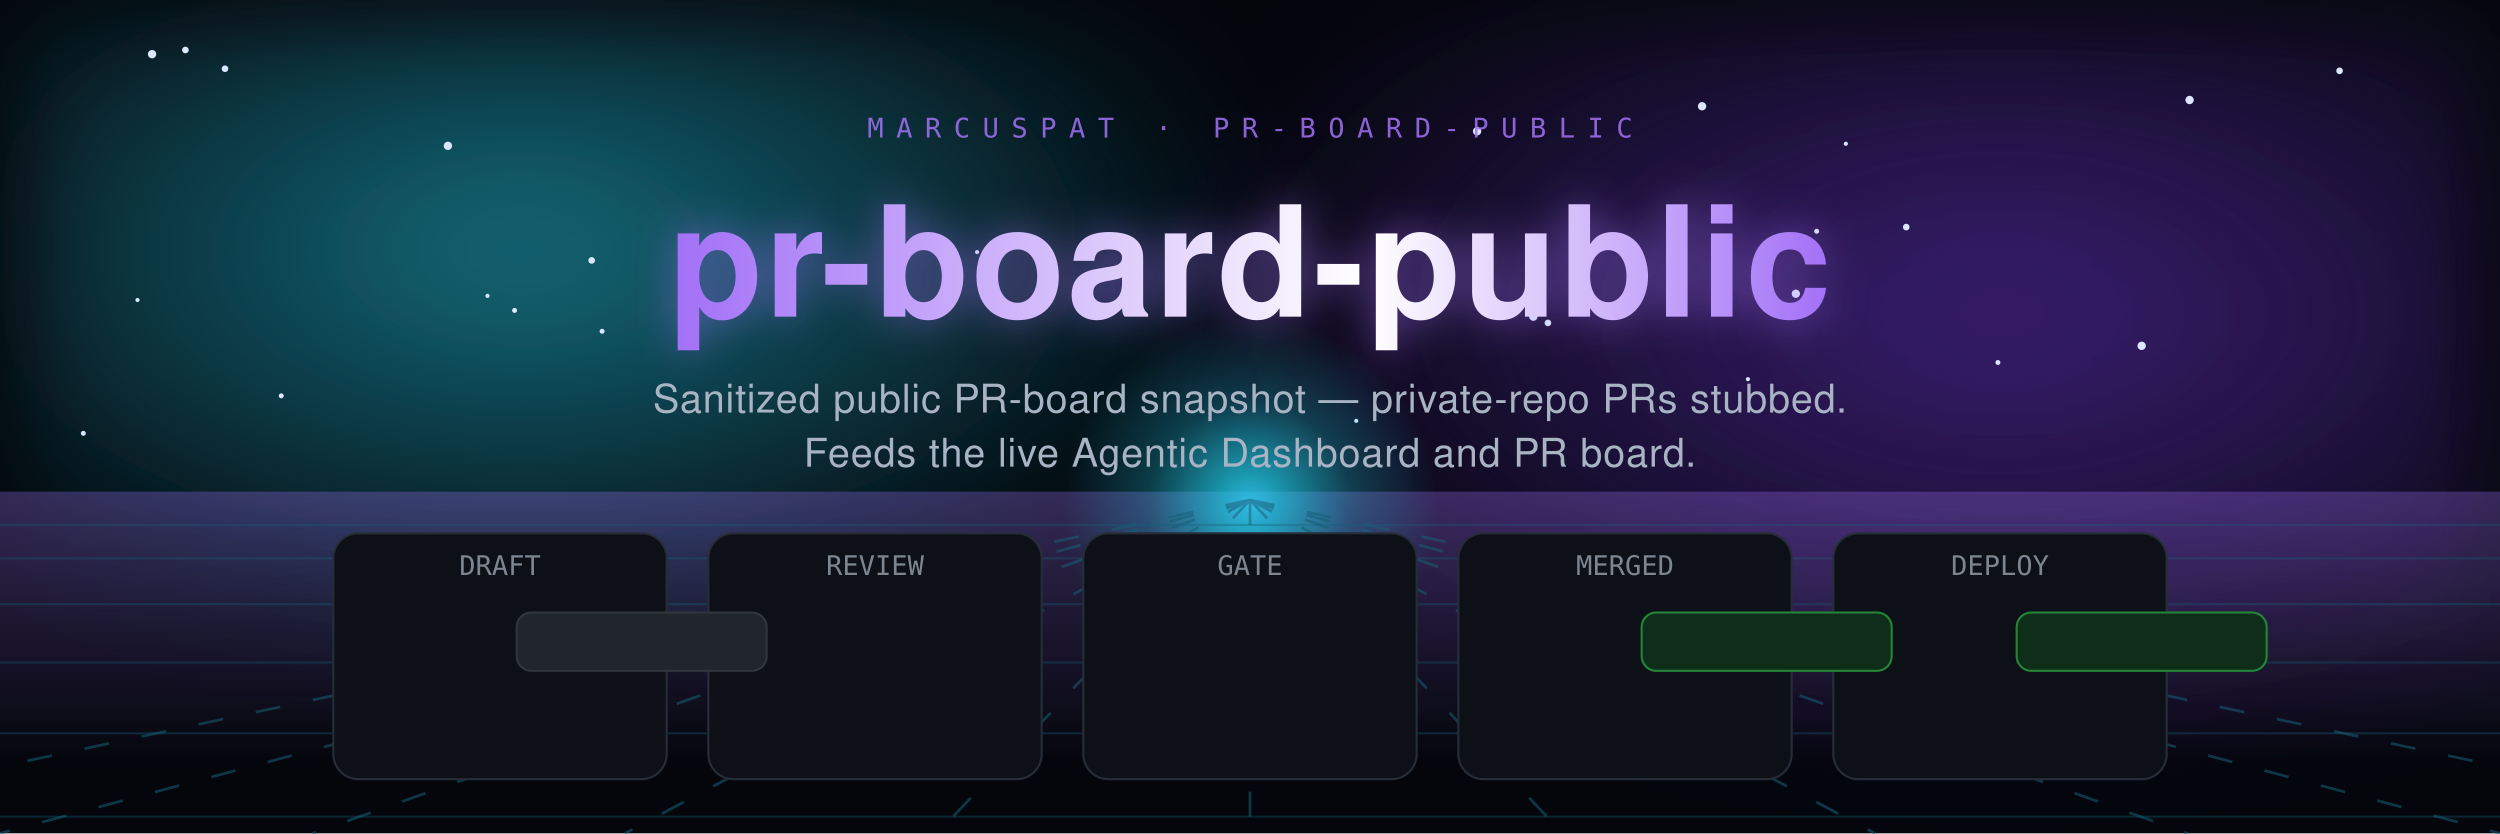
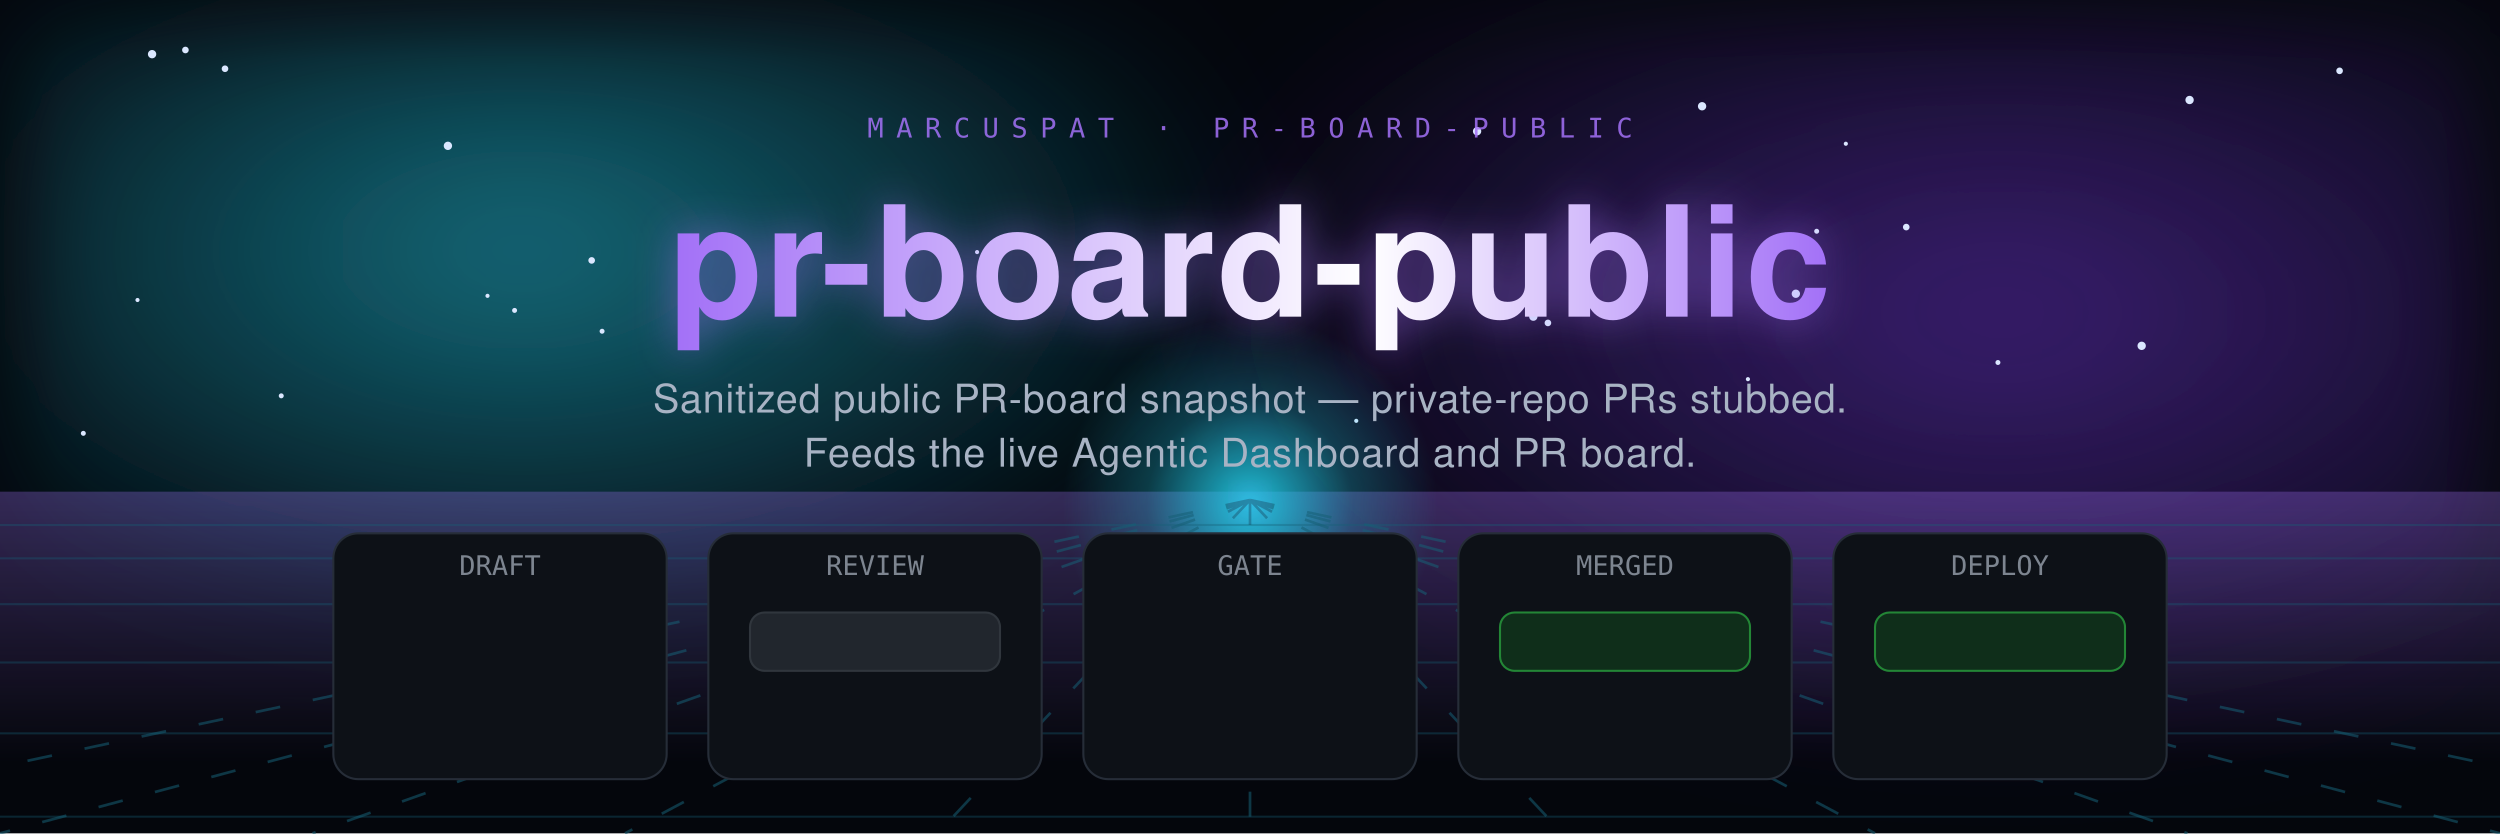
<svg xmlns="http://www.w3.org/2000/svg" width="1200" height="400" viewBox="0 0 1200 400" role="img" aria-label="pr-board-public: Sanitized public PR-board snapshot — private-repo PRs stubbed. Feeds the live Agentic Dashboard and PR board.">
  <defs>
    <radialGradient id="aur1">
      <stop offset="0" stop-color="#22d3ee" stop-opacity="0.50" />
      <stop offset="1" stop-color="#22d3ee" stop-opacity="0" />
    </radialGradient>
    <radialGradient id="aur2">
      <stop offset="0" stop-color="#7c3aed" stop-opacity="0.45" />
      <stop offset="1" stop-color="#7c3aed" stop-opacity="0" />
    </radialGradient>
    <radialGradient id="orb">
      <stop offset="0" stop-color="#22d3ee" stop-opacity="0.9" />
      <stop offset="0.55" stop-color="#22d3ee" stop-opacity="0.25" />
      <stop offset="1" stop-color="#22d3ee" stop-opacity="0" />
    </radialGradient>
    <linearGradient id="tgrad" x1="0" x2="1">
      <stop offset="0" stop-color="#a371f7" />
      <stop offset="0.6" stop-color="#ffffff" />
      <stop offset="1" stop-color="#a371f7" />
    </linearGradient>
    <linearGradient id="beam" x1="0" x2="1">
      <stop offset="0" stop-color="#ffffff" stop-opacity="0" />
      <stop offset="0.5" stop-color="#ffffff" stop-opacity="0.45" />
      <stop offset="1" stop-color="#ffffff" stop-opacity="0" />
    </linearGradient>
    <linearGradient id="hglow" x1="0" x2="0" y1="0" y2="1">
      <stop offset="0" stop-color="#a371f7" stop-opacity="0.30" />
      <stop offset="1" stop-color="#a371f7" stop-opacity="0" />
    </linearGradient>
    <filter id="soft" x="-80%" y="-80%" width="260%" height="260%">
      <feGaussianBlur stdDeviation="30" />
    </filter>
    <filter id="glow" x="-80%" y="-80%" width="260%" height="260%">
      <feGaussianBlur stdDeviation="5" />
    </filter>
    <filter id="glow2" x="-80%" y="-80%" width="260%" height="260%">
      <feGaussianBlur stdDeviation="10" />
    </filter>
  </defs>
  <rect width="1200" height="400" fill="#04060c" />
  <ellipse cx="250" cy="120" rx="360" ry="190" fill="url(#aur1)" filter="url(#soft)">
    <animateTransform attributeName="transform" type="translate" values="0 0; 70 24; -40 12; 0 0" dur="26s" repeatCount="indefinite" />
  </ellipse>
  <ellipse cx="960" cy="150" rx="400" ry="210" fill="url(#aur2)" filter="url(#soft)">
    <animateTransform attributeName="transform" type="translate" values="0 0; -60 18; 34 -12; 0 0" dur="32s" repeatCount="indefinite" />
  </ellipse>
  <g>
    <circle cx="284" cy="125" r="1.6" fill="#dbe7ff">
      <animate attributeName="opacity" values="0.08;0.85;0.08" dur="2.60s" begin="-1.54s" repeatCount="indefinite" />
    </circle>
    <circle cx="289" cy="159" r="1.2" fill="#dbe7ff">
      <animate attributeName="opacity" values="0.08;0.85;0.08" dur="3.40s" begin="-1.50s" repeatCount="indefinite" />
    </circle>
    <circle cx="743" cy="155" r="1.6" fill="#dbe7ff">
      <animate attributeName="opacity" values="0.08;0.85;0.08" dur="2.89s" begin="-2.79s" repeatCount="indefinite" />
    </circle>
    <circle cx="817" cy="51" r="2" fill="#dbe7ff">
      <animate attributeName="opacity" values="0.08;0.85;0.08" dur="2.69s" begin="-1.78s" repeatCount="indefinite" />
    </circle>
    <circle cx="73" cy="26" r="2" fill="#dbe7ff">
      <animate attributeName="opacity" values="0.08;0.85;0.08" dur="4.50s" begin="-0.73s" repeatCount="indefinite" />
    </circle>
    <circle cx="709" cy="63" r="2" fill="#dbe7ff">
      <animate attributeName="opacity" values="0.08;0.85;0.08" dur="2.49s" begin="-0.39s" repeatCount="indefinite" />
    </circle>
    <circle cx="862" cy="141" r="2" fill="#dbe7ff">
      <animate attributeName="opacity" values="0.08;0.85;0.08" dur="3.41s" begin="-1.89s" repeatCount="indefinite" />
    </circle>
    <circle cx="872" cy="111" r="1.2" fill="#dbe7ff">
      <animate attributeName="opacity" values="0.08;0.85;0.08" dur="2.68s" begin="-0.93s" repeatCount="indefinite" />
    </circle>
    <circle cx="736" cy="152" r="2" fill="#dbe7ff">
      <animate attributeName="opacity" values="0.08;0.85;0.08" dur="3.88s" begin="-4.59s" repeatCount="indefinite" />
    </circle>
    <circle cx="247" cy="149" r="1.2" fill="#dbe7ff">
      <animate attributeName="opacity" values="0.08;0.85;0.08" dur="3.96s" begin="-1.72s" repeatCount="indefinite" />
    </circle>
    <circle cx="469" cy="121" r="1" fill="#dbe7ff">
      <animate attributeName="opacity" values="0.08;0.85;0.08" dur="4.38s" begin="-3.73s" repeatCount="indefinite" />
    </circle>
    <circle cx="839" cy="182" r="1" fill="#dbe7ff">
      <animate attributeName="opacity" values="0.08;0.85;0.08" dur="3.60s" begin="-1.60s" repeatCount="indefinite" />
    </circle>
    <circle cx="135" cy="190" r="1.2" fill="#dbe7ff">
      <animate attributeName="opacity" values="0.08;0.85;0.08" dur="2.55s" begin="-2.83s" repeatCount="indefinite" />
    </circle>
    <circle cx="108" cy="33" r="1.6" fill="#dbe7ff">
      <animate attributeName="opacity" values="0.08;0.85;0.08" dur="3.63s" begin="-4.49s" repeatCount="indefinite" />
    </circle>
    <circle cx="40" cy="208" r="1.2" fill="#dbe7ff">
      <animate attributeName="opacity" values="0.08;0.85;0.08" dur="4.56s" begin="-3.80s" repeatCount="indefinite" />
    </circle>
    <circle cx="234" cy="142" r="1" fill="#dbe7ff">
      <animate attributeName="opacity" values="0.08;0.85;0.08" dur="2.97s" begin="-0.17s" repeatCount="indefinite" />
    </circle>
    <circle cx="886" cy="69" r="1" fill="#dbe7ff">
      <animate attributeName="opacity" values="0.08;0.85;0.08" dur="3.81s" begin="-0.29s" repeatCount="indefinite" />
    </circle>
    <circle cx="89" cy="24" r="1.6" fill="#dbe7ff">
      <animate attributeName="opacity" values="0.08;0.85;0.08" dur="4.05s" begin="-4.24s" repeatCount="indefinite" />
    </circle>
    <circle cx="1051" cy="48" r="2" fill="#dbe7ff">
      <animate attributeName="opacity" values="0.08;0.85;0.08" dur="2.91s" begin="-1.21s" repeatCount="indefinite" />
    </circle>
    <circle cx="215" cy="70" r="2" fill="#dbe7ff">
      <animate attributeName="opacity" values="0.08;0.85;0.08" dur="4.26s" begin="-3.46s" repeatCount="indefinite" />
    </circle>
    <circle cx="1028" cy="166" r="2" fill="#dbe7ff">
      <animate attributeName="opacity" values="0.08;0.85;0.08" dur="4.59s" begin="-3.19s" repeatCount="indefinite" />
    </circle>
    <circle cx="66" cy="144" r="1" fill="#dbe7ff">
      <animate attributeName="opacity" values="0.08;0.85;0.08" dur="2.83s" begin="-4.31s" repeatCount="indefinite" />
    </circle>
    <circle cx="959" cy="174" r="1.2" fill="#dbe7ff">
      <animate attributeName="opacity" values="0.08;0.85;0.08" dur="2.81s" begin="-1.37s" repeatCount="indefinite" />
    </circle>
    <circle cx="1123" cy="34" r="1.6" fill="#dbe7ff">
      <animate attributeName="opacity" values="0.08;0.85;0.08" dur="3.61s" begin="-1.91s" repeatCount="indefinite" />
    </circle>
    <circle cx="915" cy="109" r="1.6" fill="#dbe7ff">
      <animate attributeName="opacity" values="0.08;0.85;0.08" dur="3.24s" begin="-0.44s" repeatCount="indefinite" />
    </circle>
    <circle cx="651" cy="202" r="1" fill="#dbe7ff">
      <animate attributeName="opacity" values="0.08;0.85;0.08" dur="4.19s" begin="-3.55s" repeatCount="indefinite" />
    </circle>
  </g>
  <rect x="0" y="236" width="1200" height="130" fill="url(#hglow)">
    <animate attributeName="opacity" values="0.45;0.9;0.45" dur="7s" repeatCount="indefinite" />
  </rect>
  <circle cx="600" cy="242" r="90" fill="url(#orb)">
    <animate attributeName="r" values="78;110;78" dur="6s" repeatCount="indefinite" />
  </circle>
  <path d="M600 240 L-150 400 M600 240 L0 400 M600 240 L150 400 M600 240 L300 400 M600 240 L450 400 M600 240 L600 400 M600 240 L750 400 M600 240 L900 400 M600 240 L1050 400 M600 240 L1200 400 M600 240 L1350 400" stroke="#155e75" stroke-width="1.3" opacity="0.55" fill="none" stroke-dasharray="12 16">
    <animate attributeName="stroke-dashoffset" values="0;-56" dur="0.9s" repeatCount="indefinite" />
  </path>
  <path d="M0 252 H1200 M0 268 H1200 M0 290 H1200 M0 318 H1200 M0 352 H1200 M0 392 H1200" stroke="#155e75" stroke-width="1" opacity="0.35" fill="none" />
  <circle cx="600" cy="241" r="4" fill="#a371f7" filter="url(#glow2)">
    <animate attributeName="opacity" values="0.6;1;0.6" dur="2.6s" repeatCount="indefinite" />
  </circle>
  <rect x="-260" y="-90" width="170" height="580" fill="url(#beam)" opacity="0.10" filter="url(#soft)" transform="rotate(14)">
    <animateTransform attributeName="transform" type="translate" additive="sum" values="-350 0;1750 0" dur="7s" repeatCount="indefinite" />
  </rect>
  <rect x="-260" y="-90" width="170" height="580" fill="url(#beam)" opacity="0.07" filter="url(#soft)" transform="rotate(14)">
    <animateTransform attributeName="transform" type="translate" additive="sum" values="-350 0;1750 0" dur="7s" begin="-3.4s" repeatCount="indefinite" />
  </rect>
  <text x="600" y="66" text-anchor="middle" font-family="ui-monospace,Menlo,Consolas,monospace" font-size="13" letter-spacing="6" fill="#a371f7" opacity="0.85">MARCUSPAT · PR-BOARD-PUBLIC</text>
  <text x="600" y="152" text-anchor="middle" font-family="-apple-system,Segoe UI,Helvetica,Arial,sans-serif" font-size="74" font-weight="800" letter-spacing="1" fill="#a371f7" opacity="0.55" filter="url(#glow2)">pr-board-public</text>
  <text x="600" y="152" text-anchor="middle" font-family="-apple-system,Segoe UI,Helvetica,Arial,sans-serif" font-size="74" font-weight="800" letter-spacing="1" fill="url(#tgrad)">pr-board-public</text>
  <text x="600" y="198" text-anchor="middle" font-family="-apple-system,Segoe UI,Helvetica,Arial,sans-serif" font-size="19" letter-spacing="0.4" fill="#a8b3c4">Sanitized public PR-board snapshot — private-repo PRs stubbed.</text>
  <text x="600" y="224" text-anchor="middle" font-family="-apple-system,Segoe UI,Helvetica,Arial,sans-serif" font-size="19" letter-spacing="0.4" fill="#a8b3c4">Feeds the live Agentic Dashboard and PR board.</text>
  <g transform="translate(600,308)">
    <g font-family="ui-monospace,Menlo,Consolas,monospace" font-size="13" fill="#7d8590" text-anchor="middle">
      <rect x="-440" y="-52" width="160" height="118" rx="12" fill="#0d1117" stroke="#262d38" />
      <rect x="-260" y="-52" width="160" height="118" rx="12" fill="#0d1117" stroke="#262d38" />
      <rect x="-80" y="-52" width="160" height="118" rx="12" fill="#0d1117" stroke="#262d38" />
      <rect x="100" y="-52" width="160" height="118" rx="12" fill="#0d1117" stroke="#262d38" />
      <rect x="280" y="-52" width="160" height="118" rx="12" fill="#0d1117" stroke="#262d38" />
      <text x="-360" y="-32">DRAFT</text>
      <text x="-180" y="-32">REVIEW</text>
      <text x="0" y="-32">GATE</text>
      <text x="180" y="-32">MERGED</text>
      <text x="360" y="-32">DEPLOY</text>
    </g>
    <g>
-       <rect x="-352" y="-14" width="120" height="28" rx="7" fill="#21262d" stroke="#30363d" />
-       <rect x="188" y="-14" width="120" height="28" rx="7" fill="#0f2e1a" stroke="#238636" />
-       <rect x="368" y="-14" width="120" height="28" rx="7" fill="#0f2e1a" stroke="#238636" />
+       <rect x="-240" y="-14" width="120" height="28" rx="7" fill="#21262d" stroke="#30363d" />
+       <rect x="120" y="-14" width="120" height="28" rx="7" fill="#0f2e1a" stroke="#238636" />
+       <rect x="300" y="-14" width="120" height="28" rx="7" fill="#0f2e1a" stroke="#238636" />
    </g>
    <g opacity="0">
-       <rect x="-352" y="26" width="120" height="28" rx="7" fill="#264d78" stroke="#388bfd" filter="url(#glow)">
+       <rect x="-420" y="26" width="120" height="28" rx="7" fill="#264d78" stroke="#388bfd" filter="url(#glow)">
        <animate attributeName="fill" calcMode="discrete" values="#264d78;#264d78;#123b22;#123b22;#123b22" keyTimes="0;0.56;0.6;0.8;1" dur="8s" repeatCount="indefinite" />
      </rect>
-       <text x="-292" y="45" font-family="ui-monospace,Menlo,Consolas,monospace" font-size="13" fill="#c9d1d9" text-anchor="middle">PR #1024</text>
-       <text x="52" y="45" font-family="ui-monospace,Menlo,Consolas,monospace" font-size="16" fill="#3fb950" opacity="0">✓<animate attributeName="opacity" calcMode="discrete" values="0;0;1" keyTimes="0;0.56;0.6" dur="8s" repeatCount="indefinite" />
+       <text x="-360" y="45" font-family="ui-monospace,Menlo,Consolas,monospace" font-size="13" fill="#c9d1d9" text-anchor="middle">PR #1024</text>
+       <text x="-360" y="45" font-family="ui-monospace,Menlo,Consolas,monospace" font-size="13" fill="#3fb950" text-anchor="middle" opacity="0">✓ merged<animate attributeName="opacity" calcMode="discrete" values="0;0;1" keyTimes="0;0.56;0.6" dur="8s" repeatCount="indefinite" />
      </text>
      <animateTransform attributeName="transform" type="translate" values="0 0;0 0;180 0;180 0;360 0;360 0;540 0;540 0;720 0;720 0" keyTimes="0;0.14;0.24;0.36;0.46;0.58;0.68;0.8;0.9;1" dur="8s" repeatCount="indefinite" />
      <animate attributeName="opacity" values="0;1;1;0;0" keyTimes="0;0.04;0.9;0.97;1" dur="8s" repeatCount="indefinite" />
    </g>
  </g>
</svg>
